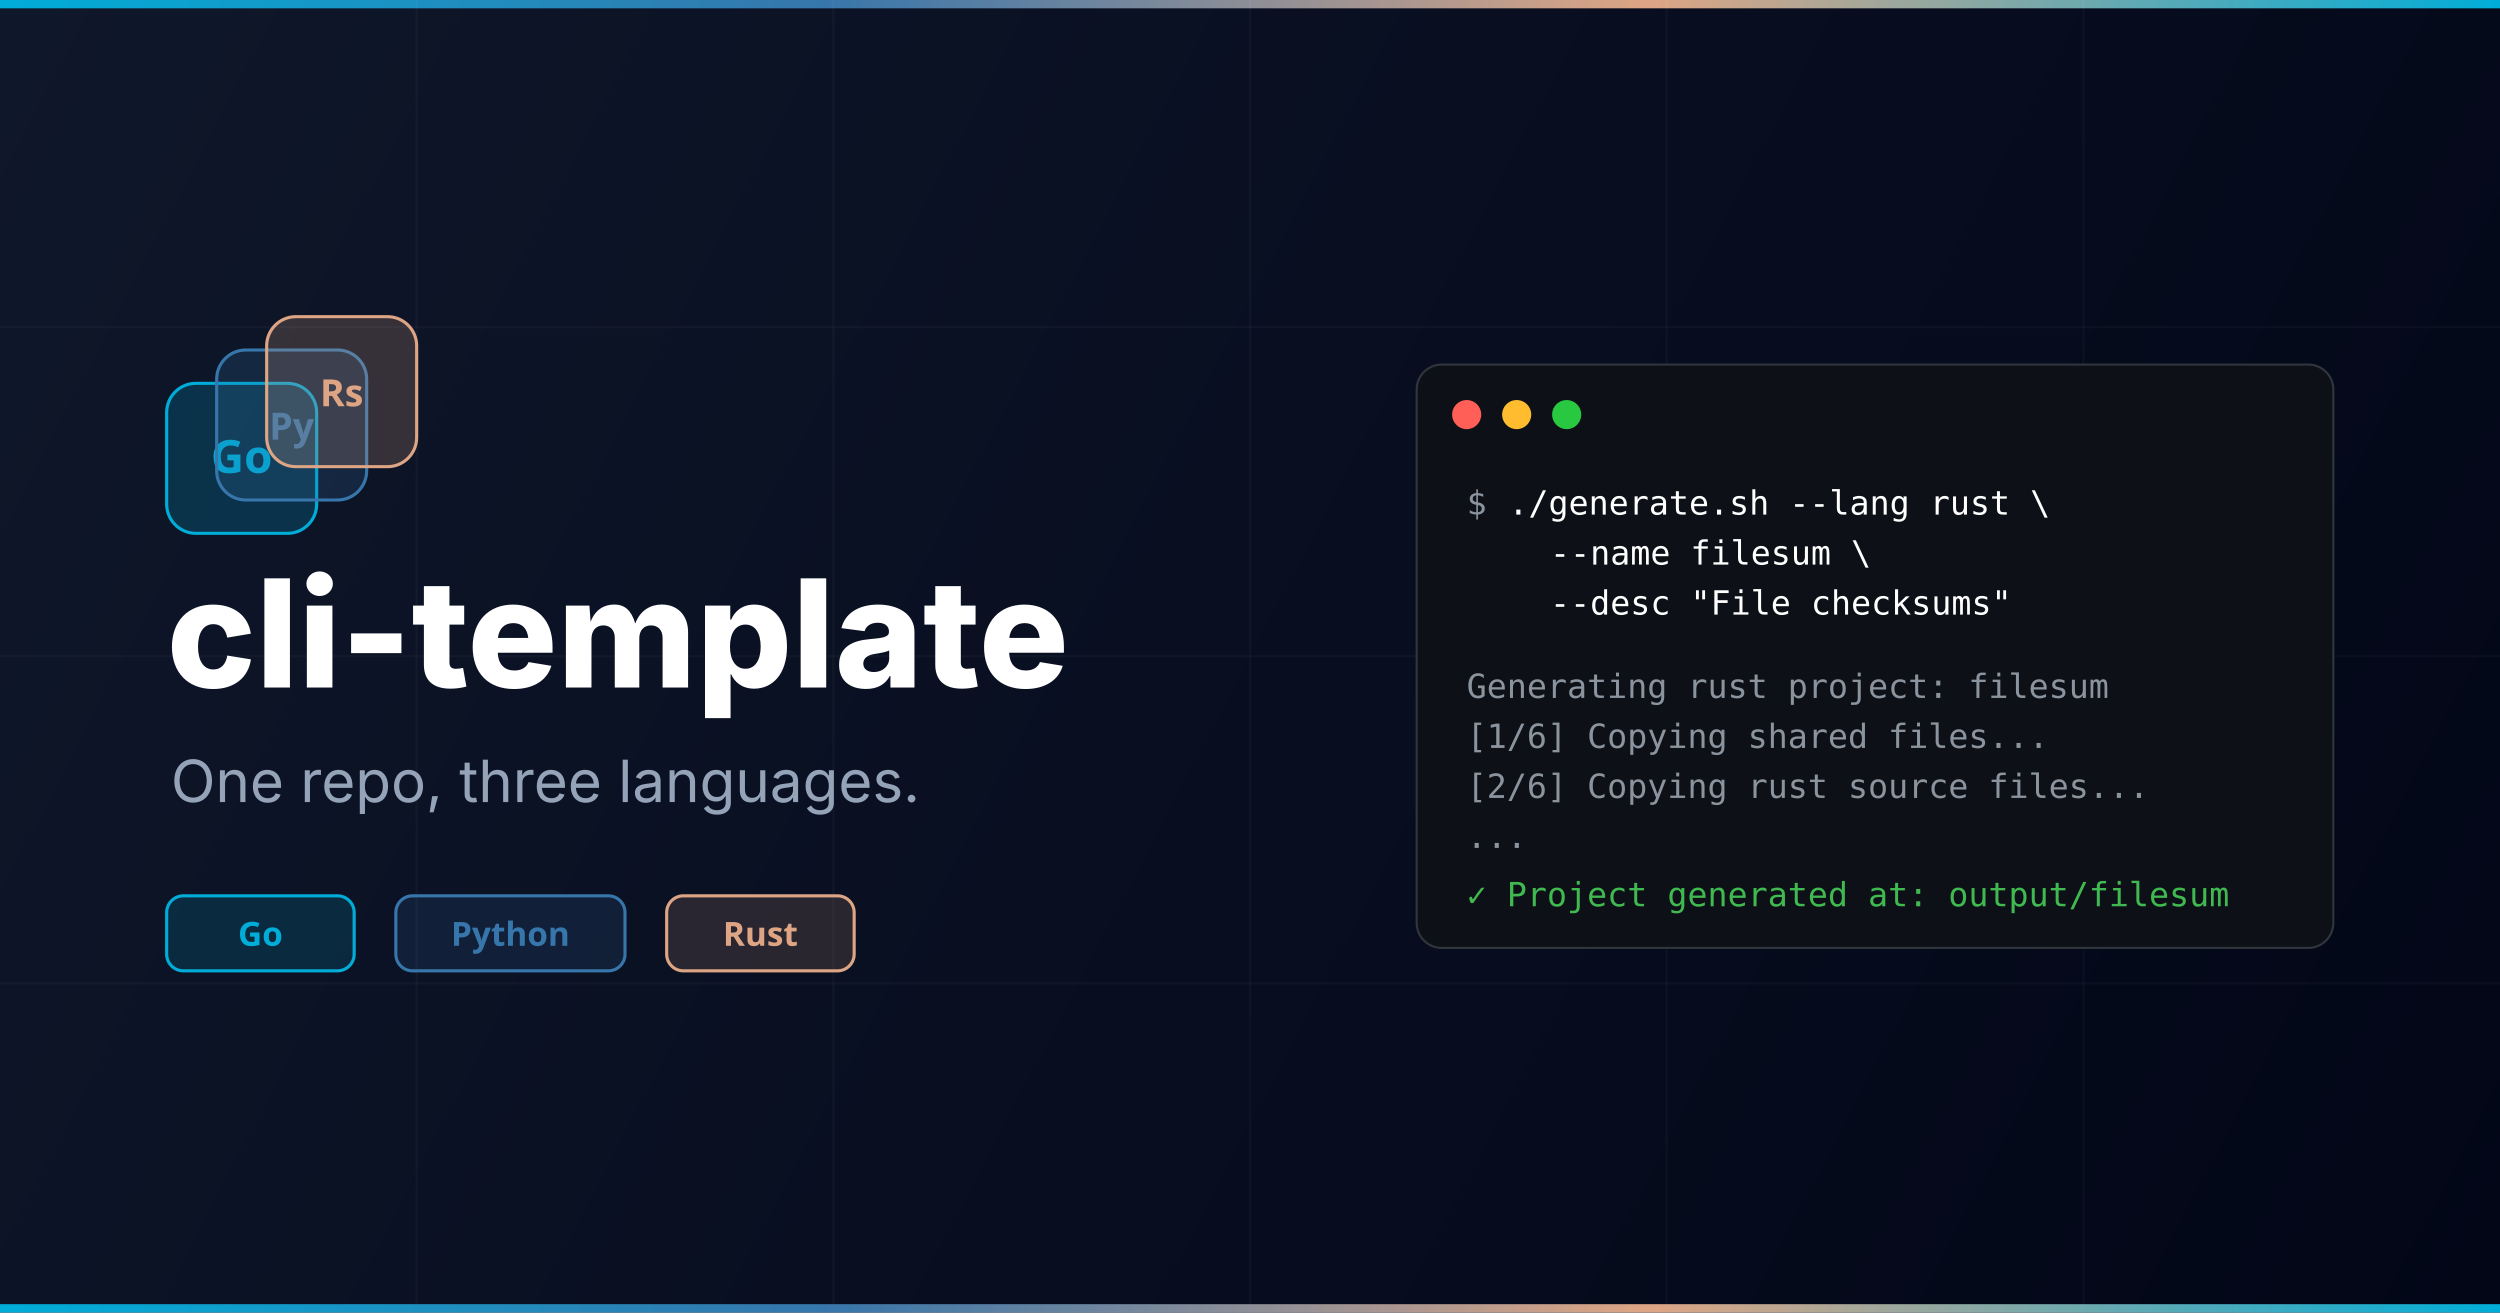
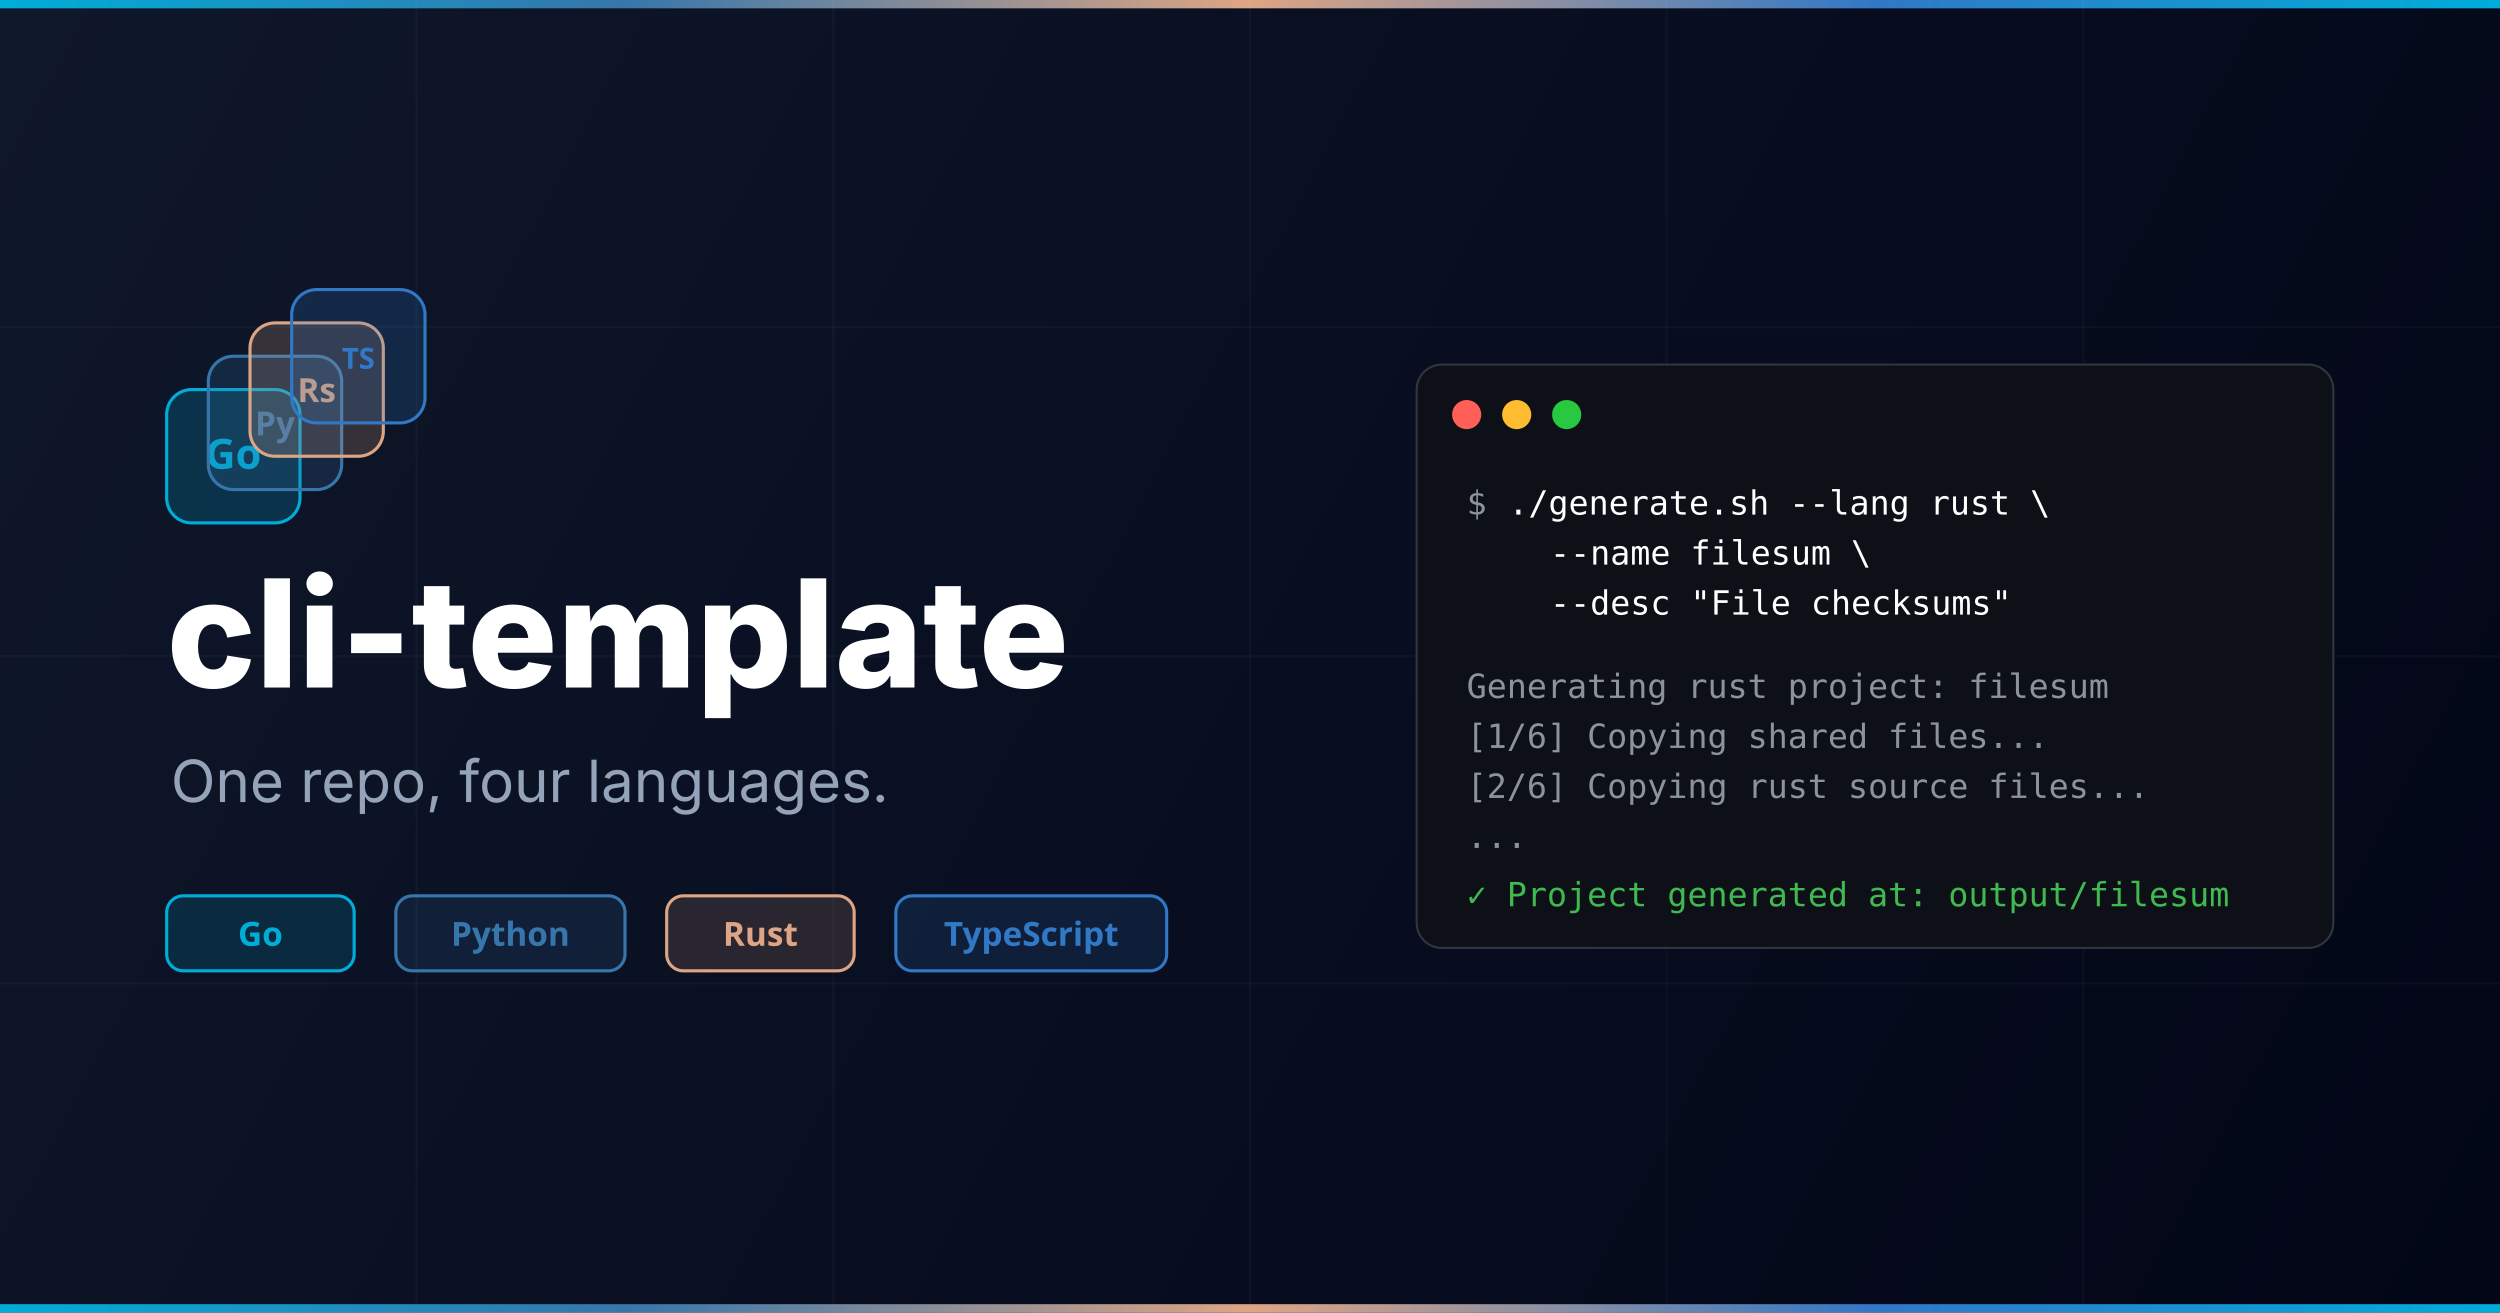
<svg xmlns="http://www.w3.org/2000/svg" viewBox="0 0 1200 630" fill="none">
  <defs>
    <linearGradient id="bg" x1="0" y1="0" x2="1200" y2="630" gradientUnits="userSpaceOnUse">
      <stop offset="0%" stop-color="#0f172a" />
      <stop offset="100%" stop-color="#020617" />
    </linearGradient>
    <linearGradient id="accent" x1="0" y1="0" x2="1200" y2="0" gradientUnits="userSpaceOnUse">
      <stop offset="0%" stop-color="#00ADD8" />
-       <stop offset="33%" stop-color="#3776AB" />
-       <stop offset="66%" stop-color="#DEA584" />
+       <stop offset="25%" stop-color="#3776AB" />
+       <stop offset="50%" stop-color="#DEA584" />
+       <stop offset="75%" stop-color="#3178C6" />
      <stop offset="100%" stop-color="#00ADD8" />
    </linearGradient>
  </defs>
  <rect width="1200" height="630" fill="url(#bg)" />
  <rect width="1200" height="4" fill="url(#accent)" />
  <line x1="200" y1="0" x2="200" y2="630" stroke="white" stroke-opacity="0.03" />
  <line x1="400" y1="0" x2="400" y2="630" stroke="white" stroke-opacity="0.03" />
  <line x1="600" y1="0" x2="600" y2="630" stroke="white" stroke-opacity="0.03" />
  <line x1="800" y1="0" x2="800" y2="630" stroke="white" stroke-opacity="0.03" />
  <line x1="1000" y1="0" x2="1000" y2="630" stroke="white" stroke-opacity="0.03" />
  <line x1="0" y1="157" x2="1200" y2="157" stroke="white" stroke-opacity="0.03" />
  <line x1="0" y1="315" x2="1200" y2="315" stroke="white" stroke-opacity="0.03" />
  <line x1="0" y1="472" x2="1200" y2="472" stroke="white" stroke-opacity="0.03" />
-   <g transform="translate(80, 160)">
-     <rect x="0" y="24" width="72" height="72" rx="14" fill="#00ADD8" fill-opacity="0.2" stroke="#00ADD8" stroke-width="1.5" />
-     <text x="36" y="67" text-anchor="middle" font-family="system-ui, sans-serif" font-weight="800" font-size="22" fill="#00ADD8">Go</text>
-     <rect x="24" y="8" width="72" height="72" rx="14" fill="#3776AB" fill-opacity="0.2" stroke="#3776AB" stroke-width="1.5" />
-     <text x="60" y="51" text-anchor="middle" font-family="system-ui, sans-serif" font-weight="800" font-size="18" fill="#3776AB">Py</text>
-     <rect x="48" y="-8" width="72" height="72" rx="14" fill="#DEA584" fill-opacity="0.2" stroke="#DEA584" stroke-width="1.5" />
-     <text x="84" y="35" text-anchor="middle" font-family="system-ui, sans-serif" font-weight="800" font-size="18" fill="#DEA584">Rs</text>
+   <g transform="translate(80, 155)">
+     <rect x="0" y="32" width="64" height="64" rx="12" fill="#00ADD8" fill-opacity="0.2" stroke="#00ADD8" stroke-width="1.5" />
+     <text x="32" y="70" text-anchor="middle" font-family="system-ui, sans-serif" font-weight="800" font-size="20" fill="#00ADD8">Go</text>
+     <rect x="20" y="16" width="64" height="64" rx="12" fill="#3776AB" fill-opacity="0.2" stroke="#3776AB" stroke-width="1.5" />
+     <text x="52" y="54" text-anchor="middle" font-family="system-ui, sans-serif" font-weight="800" font-size="16" fill="#3776AB">Py</text>
+     <rect x="40" y="0" width="64" height="64" rx="12" fill="#DEA584" fill-opacity="0.2" stroke="#DEA584" stroke-width="1.5" />
+     <text x="72" y="38" text-anchor="middle" font-family="system-ui, sans-serif" font-weight="800" font-size="16" fill="#DEA584">Rs</text>
+     <rect x="60" y="-16" width="64" height="64" rx="12" fill="#3178C6" fill-opacity="0.2" stroke="#3178C6" stroke-width="1.5" />
+     <text x="92" y="22" text-anchor="middle" font-family="system-ui, sans-serif" font-weight="800" font-size="14" fill="#3178C6">TS</text>
  </g>
  <text x="80" y="330" font-family="system-ui, -apple-system, sans-serif" font-weight="800" font-size="72" fill="white">cli-template</text>
-   <text x="82" y="385" font-family="system-ui, -apple-system, sans-serif" font-size="28" fill="#94a3b8">One repo, three languages.</text>
+   <text x="82" y="385" font-family="system-ui, -apple-system, sans-serif" font-size="28" fill="#94a3b8">One repo, four languages.</text>
  <g transform="translate(80, 430)">
    <rect x="0" y="0" width="90" height="36" rx="8" fill="#00ADD8" fill-opacity="0.15" stroke="#00ADD8" stroke-width="1.5" />
    <text x="45" y="24" text-anchor="middle" font-family="system-ui, sans-serif" font-weight="600" font-size="16" fill="#00ADD8">Go</text>
    <rect x="110" y="0" width="110" height="36" rx="8" fill="#3776AB" fill-opacity="0.15" stroke="#3776AB" stroke-width="1.5" />
    <text x="165" y="24" text-anchor="middle" font-family="system-ui, sans-serif" font-weight="600" font-size="16" fill="#3776AB">Python</text>
    <rect x="240" y="0" width="90" height="36" rx="8" fill="#DEA584" fill-opacity="0.15" stroke="#DEA584" stroke-width="1.5" />
    <text x="285" y="24" text-anchor="middle" font-family="system-ui, sans-serif" font-weight="600" font-size="16" fill="#DEA584">Rust</text>
+     <rect x="350" y="0" width="130" height="36" rx="8" fill="#3178C6" fill-opacity="0.15" stroke="#3178C6" stroke-width="1.5" />
+     <text x="415" y="24" text-anchor="middle" font-family="system-ui, sans-serif" font-weight="600" font-size="16" fill="#3178C6">TypeScript</text>
  </g>
  <g transform="translate(680, 175)">
    <rect width="440" height="280" rx="12" fill="#0d1117" stroke="#30363d" stroke-width="1" />
    <circle cx="24" cy="24" r="7" fill="#ff5f57" />
    <circle cx="48" cy="24" r="7" fill="#febc2e" />
    <circle cx="72" cy="24" r="7" fill="#28c840" />
    <text x="24" y="72" font-family="monospace" font-size="16" fill="#8b949e">$</text>
    <text x="44" y="72" font-family="monospace" font-size="16" fill="white">./generate.sh --lang rust \</text>
    <text x="64" y="96" font-family="monospace" font-size="16" fill="white">--name filesum \</text>
    <text x="64" y="120" font-family="monospace" font-size="16" fill="white">--desc "File checksums"</text>
    <text x="24" y="160" font-family="monospace" font-size="16" fill="#8b949e">Generating rust project: filesum</text>
    <text x="24" y="184" font-family="monospace" font-size="16" fill="#8b949e">  [1/6] Copying shared files...</text>
    <text x="24" y="208" font-family="monospace" font-size="16" fill="#8b949e">  [2/6] Copying rust source files...</text>
    <text x="24" y="232" font-family="monospace" font-size="16" fill="#8b949e">  ...</text>
    <text x="24" y="260" font-family="monospace" font-size="16" fill="#3fb950">  ✓ Project generated at: output/filesum</text>
  </g>
  <rect y="626" width="1200" height="4" fill="url(#accent)" />
</svg>
